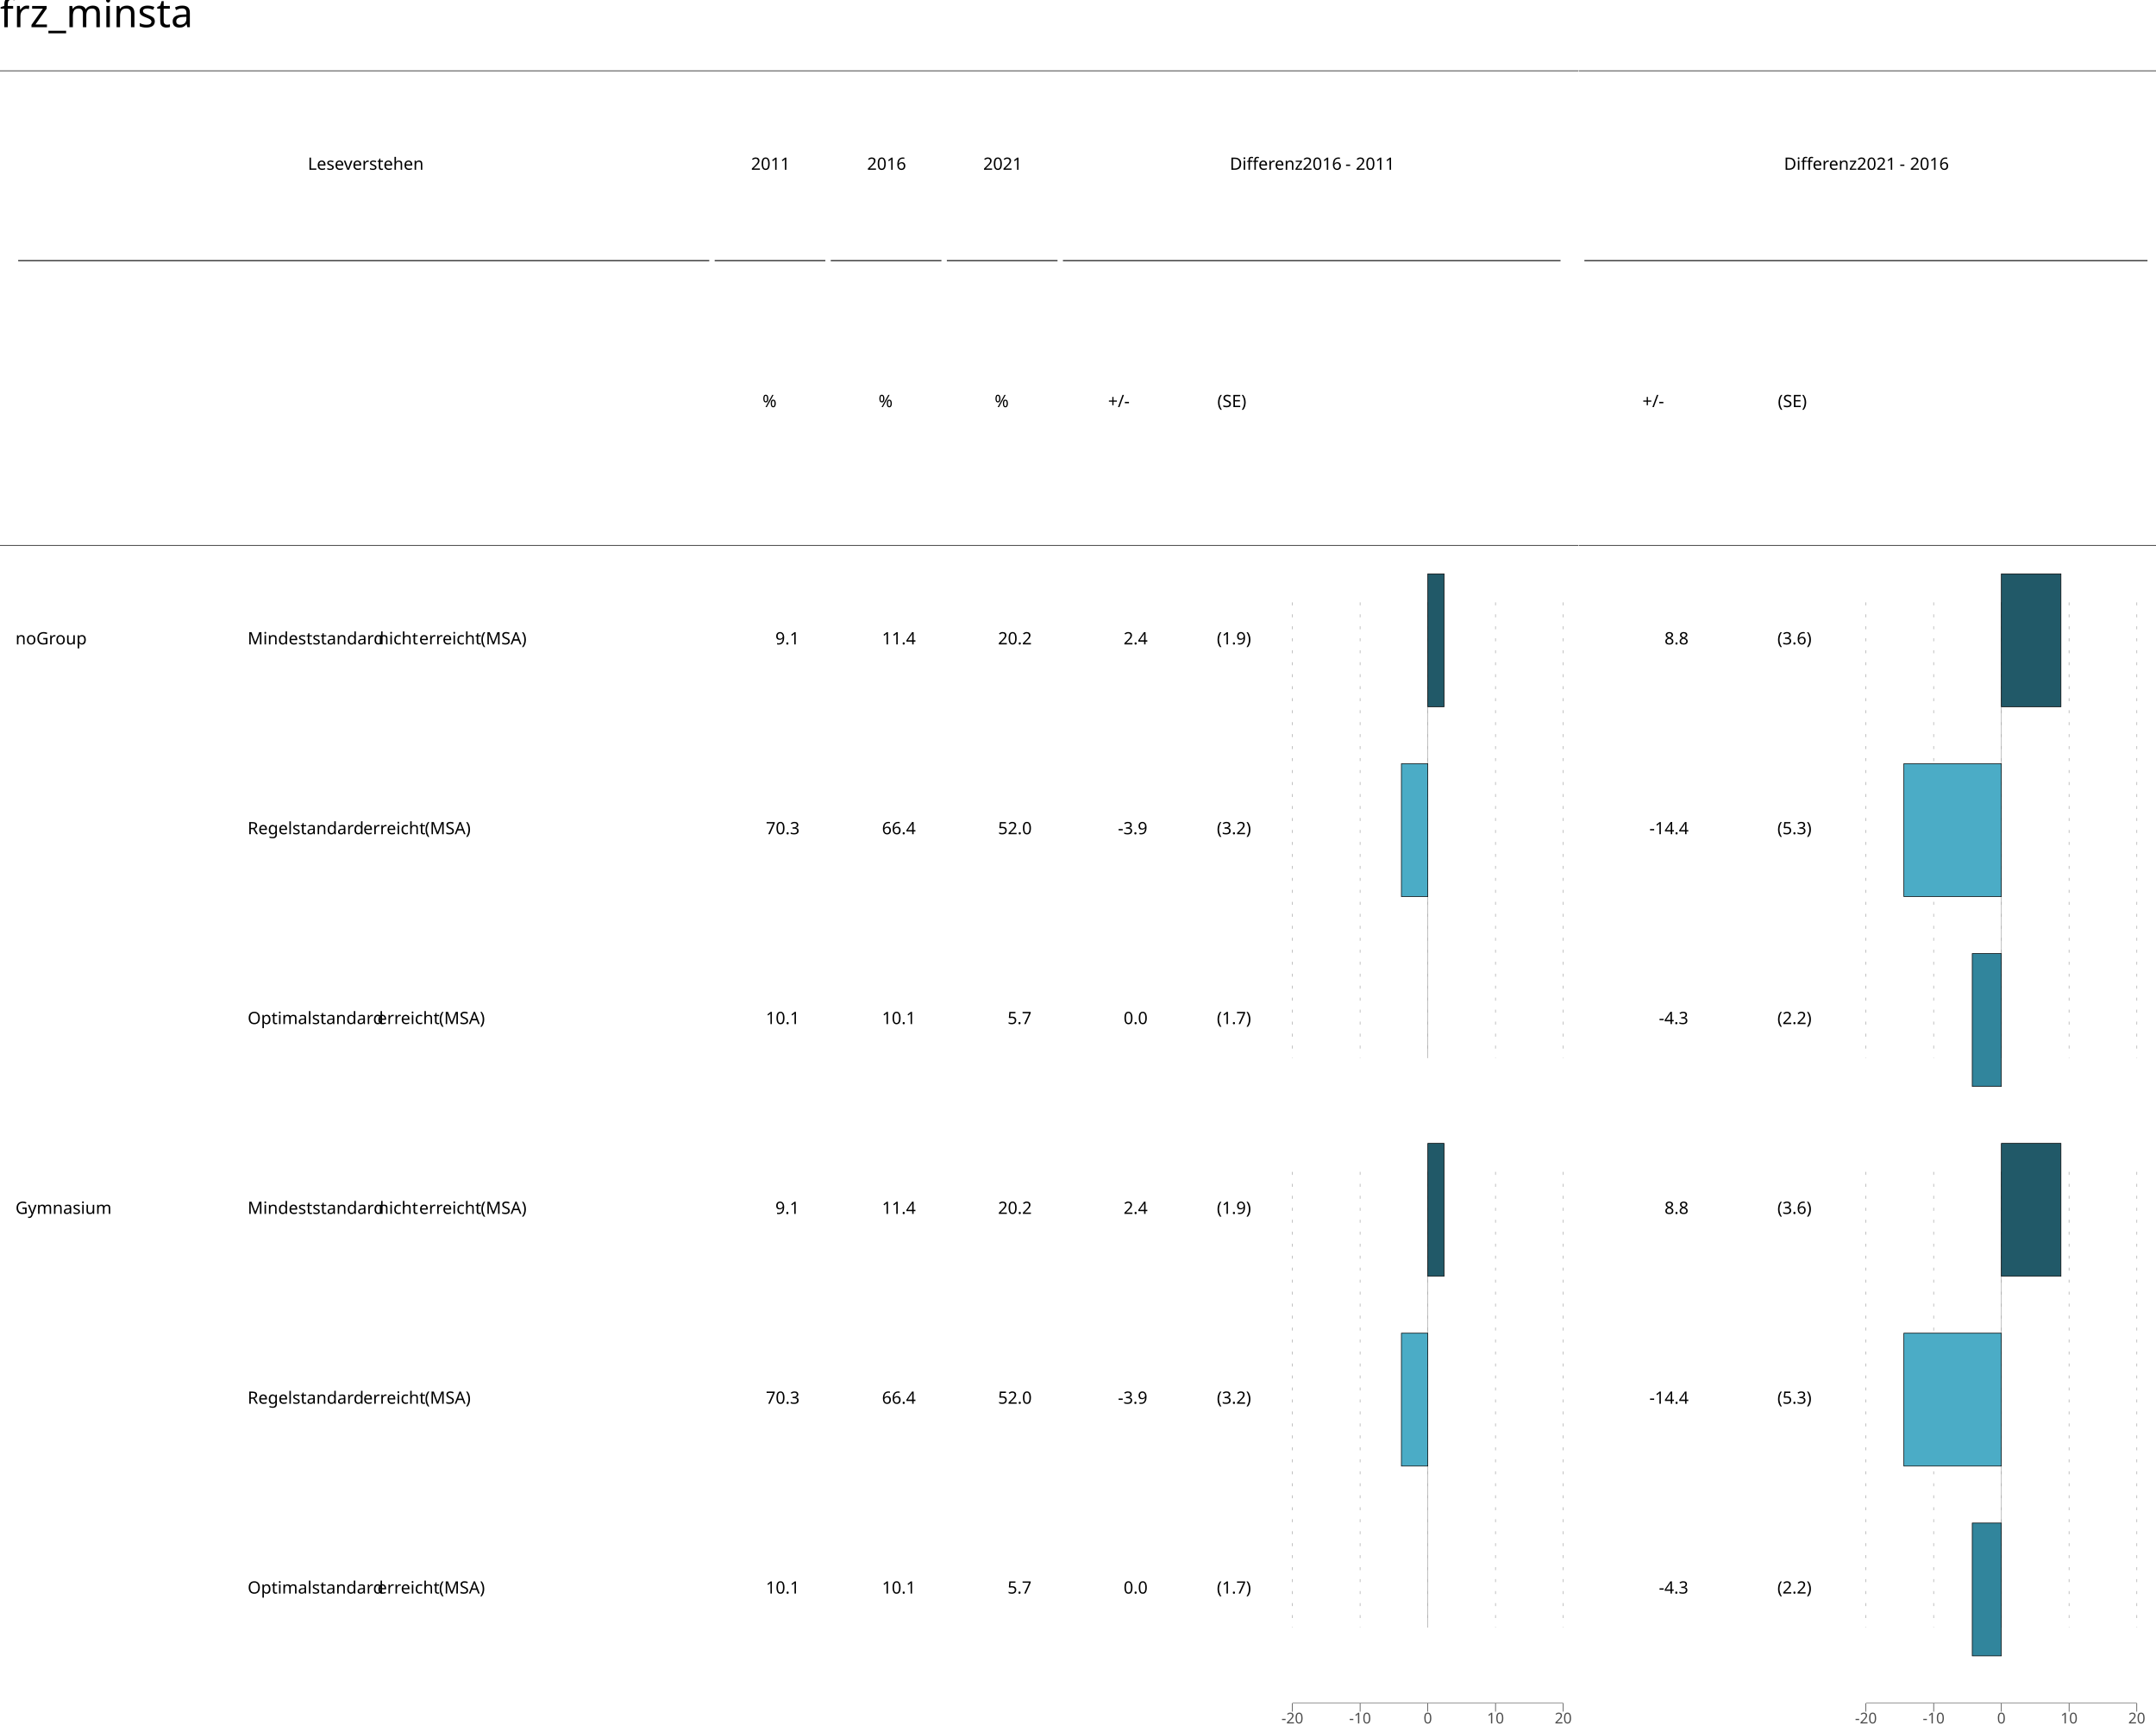
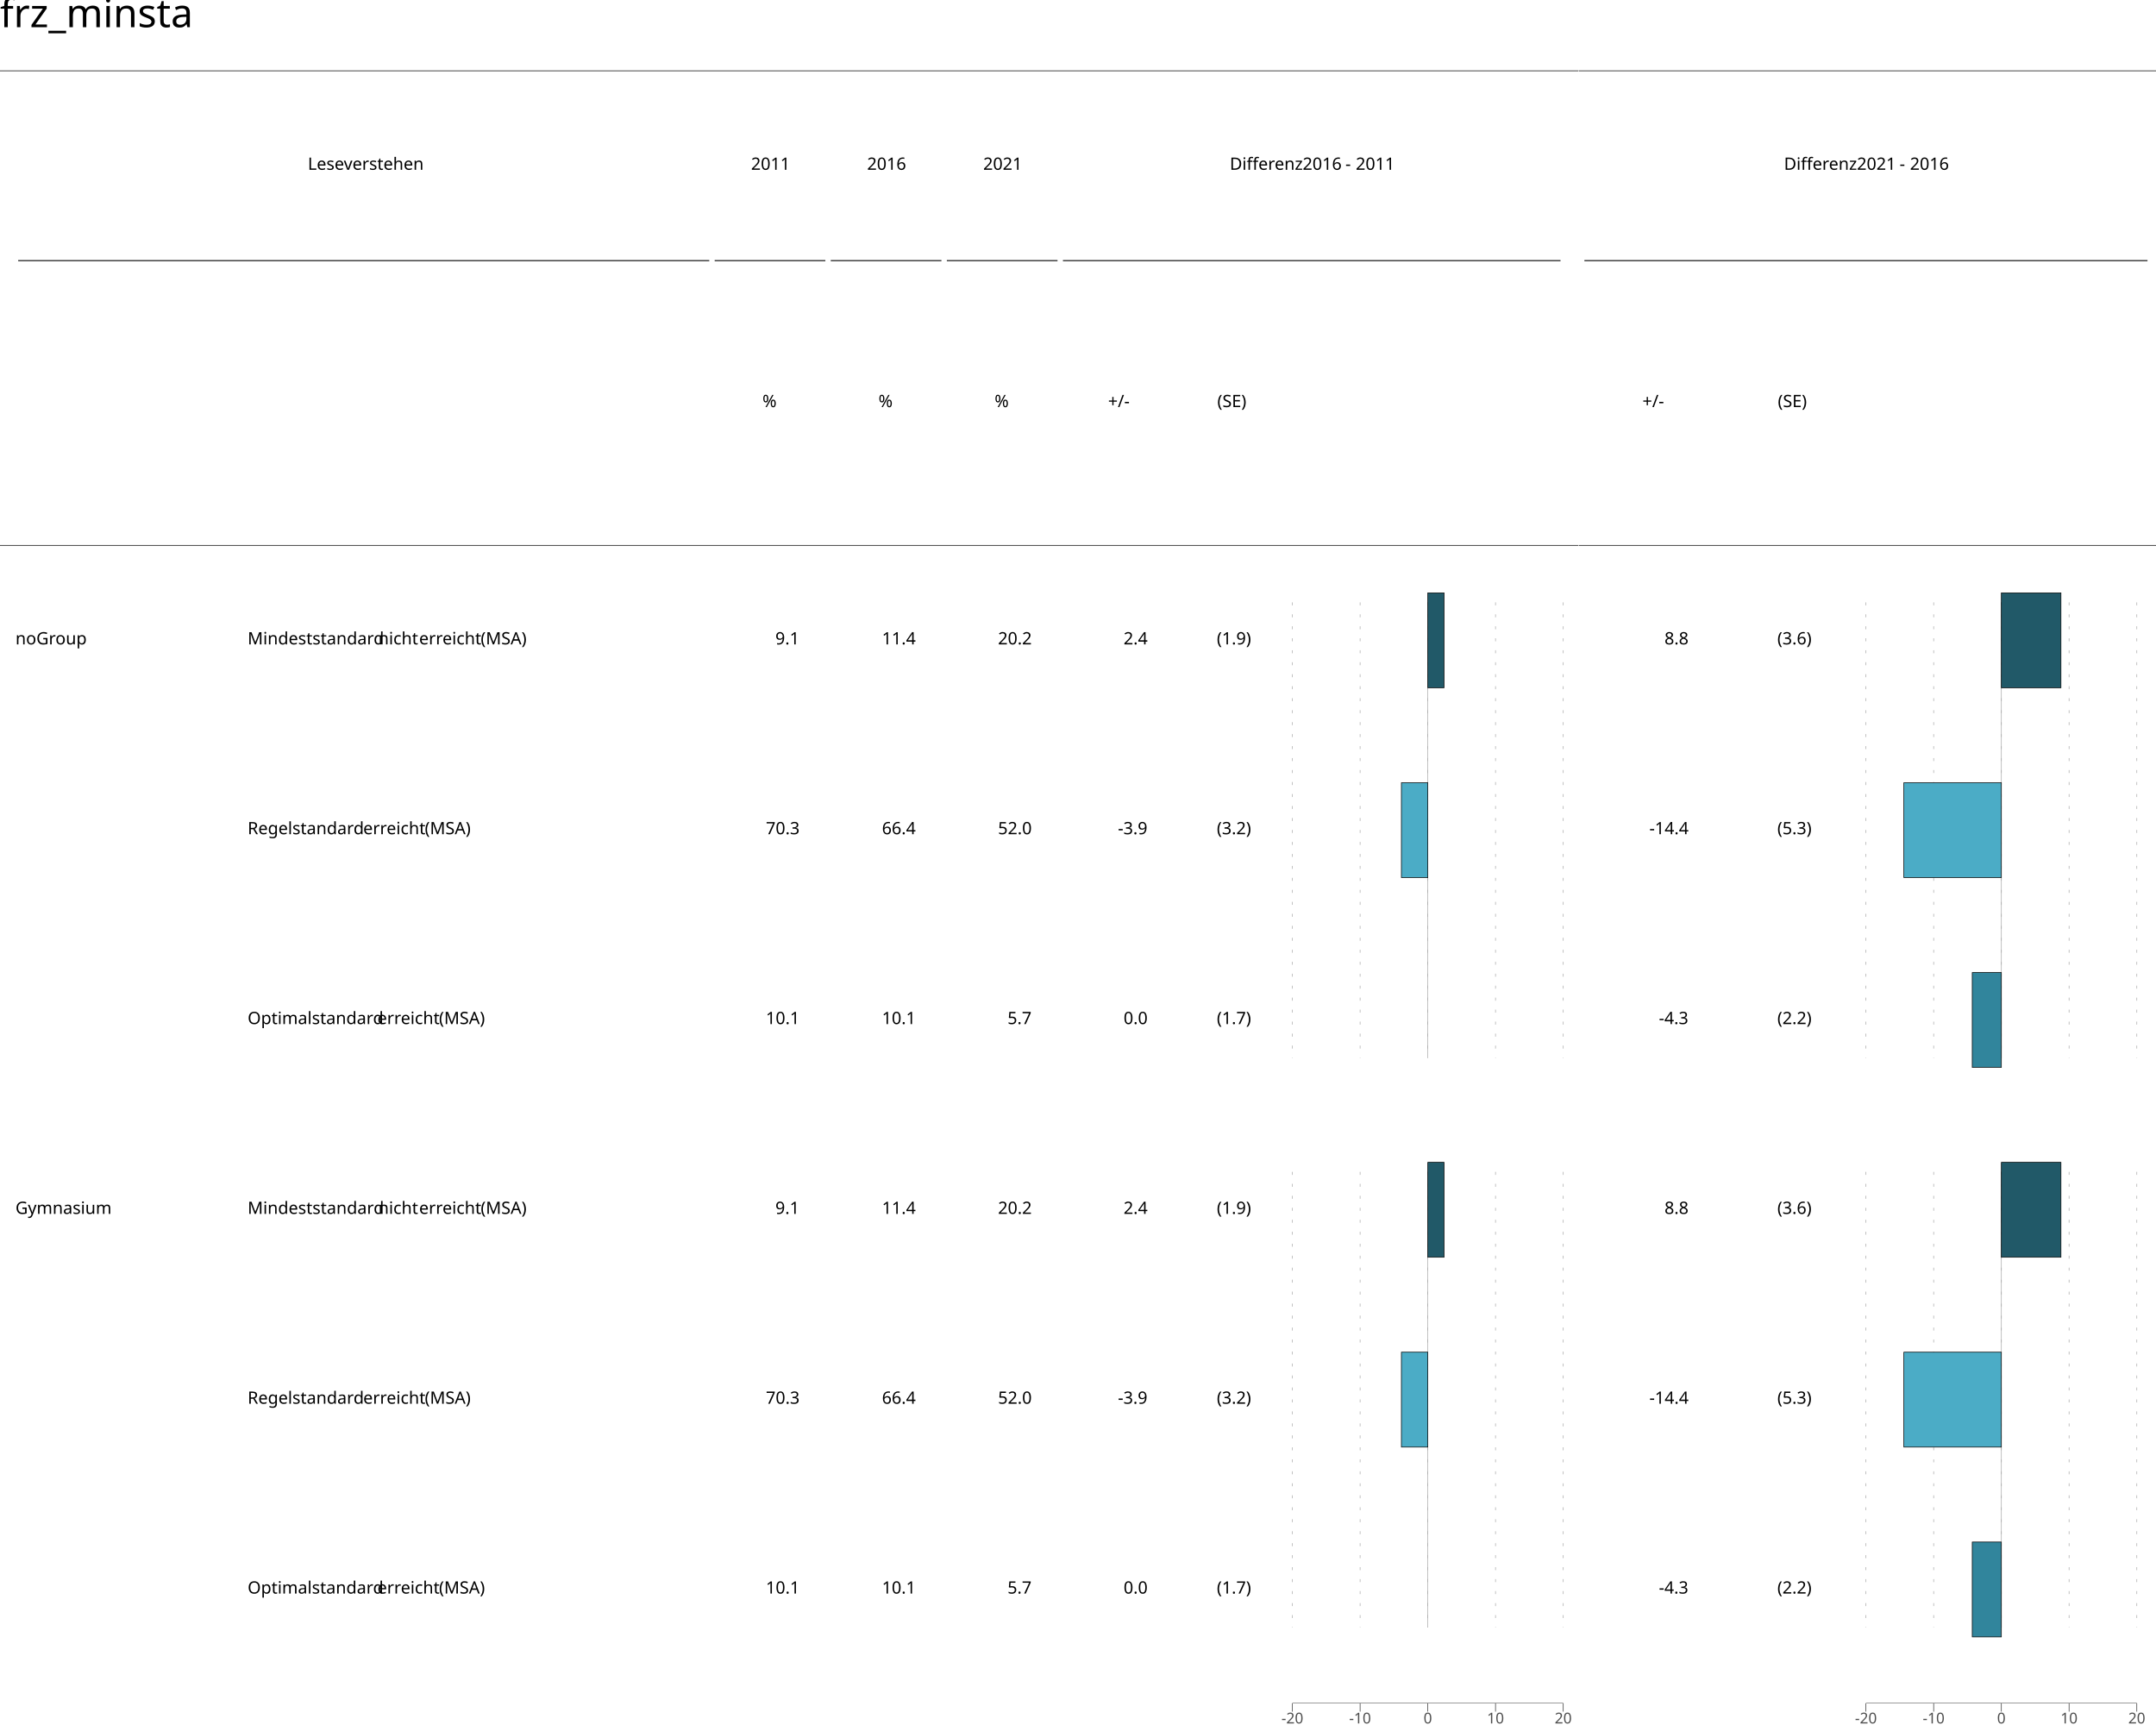
<svg xmlns="http://www.w3.org/2000/svg" class="svglite" data-engine-version="2.0" width="720.00pt" height="576.00pt" viewBox="0 0 720.00 576.00">
  <defs>
    <style type="text/css">
    .svglite line, .svglite polyline, .svglite polygon, .svglite path, .svglite rect, .svglite circle {
      fill: none;
      stroke: #000000;
      stroke-linecap: round;
      stroke-linejoin: round;
      stroke-miterlimit: 10.00;
    }
  </style>
  </defs>
  <rect width="100%" height="100%" style="stroke: none; fill: #FFFFFF;" />
  <defs>
    <clipPath id="cpMC4wMHw3MjAuMDB8MC4wMHw1NzYuMDA=">
      <rect x="0.00" y="0.00" width="720.00" height="576.00" />
    </clipPath>
  </defs>
  <g clip-path="url(#cpMC4wMHw3MjAuMDB8MC4wMHw1NzYuMDA=)">
    <rect x="-0" y="0.00" width="720.00" height="576.00" style="stroke-width: 1.07; stroke: #FFFFFF; fill: #FFFFFF;" />
  </g>
  <defs>
    <clipPath id="cpMC4wMHw1MjcuMjJ8MTcuMzB8NTc2LjAw">
      <rect x="0.00" y="17.30" width="527.22" height="558.70" />
    </clipPath>
  </defs>
  <g clip-path="url(#cpMC4wMHw1MjcuMjJ8MTcuMzB8NTc2LjAw)">
    <rect x="-0" y="17.30" width="527.22" height="558.70" style="stroke-width: 1.07; stroke: #FFFFFF; fill: #FFFFFF;" />
  </g>
  <g clip-path="url(#cpMC4wMHw3MjAuMDB8MC4wMHw1NzYuMDA=)">
</g>
  <defs>
    <clipPath id="cpMC4wMHw1MjcuMjJ8MTcuMzB8NTY4Ljc4">
      <rect x="0.00" y="17.30" width="527.22" height="551.48" />
    </clipPath>
  </defs>
  <g clip-path="url(#cpMC4wMHw1MjcuMjJ8MTcuMzB8NTY4Ljc4)">
    <rect x="-0" y="17.30" width="527.22" height="551.48" style="stroke-width: 1.07; stroke: none; fill: #FFFFFF;" />
    <rect x="-0" y="182.11" width="527.22" height="63.39" style="stroke-width: 0.21; stroke: #FFFFFF; stroke-linecap: butt; stroke-linejoin: miter; fill: #FFFFFF;" />
    <rect x="-0" y="245.50" width="527.22" height="63.39" style="stroke-width: 0.21; stroke: #FFFFFF; stroke-linecap: butt; stroke-linejoin: miter; fill: #FFFFFF;" />
    <rect x="-0" y="308.89" width="527.22" height="63.39" style="stroke-width: 0.21; stroke: #FFFFFF; stroke-linecap: butt; stroke-linejoin: miter; fill: #FFFFFF;" />
    <rect x="-0" y="372.28" width="527.22" height="63.39" style="stroke-width: 0.21; stroke: #FFFFFF; stroke-linecap: butt; stroke-linejoin: miter; fill: #FFFFFF;" />
    <rect x="-0" y="435.67" width="527.22" height="63.39" style="stroke-width: 0.21; stroke: #FFFFFF; stroke-linecap: butt; stroke-linejoin: miter; fill: #FFFFFF;" />
    <rect x="-0" y="499.05" width="527.22" height="63.39" style="stroke-width: 0.21; stroke: #FFFFFF; stroke-linecap: butt; stroke-linejoin: miter; fill: #FFFFFF;" />
    <line x1="476.82" y1="201.13" x2="476.82" y2="353.26" style="stroke-width: 0.21; stroke: #A9A9A9; stroke-dasharray: 1.00,3.00; stroke-linecap: butt;" />
    <line x1="454.21" y1="201.13" x2="454.21" y2="353.26" style="stroke-width: 0.21; stroke: #A9A9A9; stroke-dasharray: 1.00,3.00; stroke-linecap: butt;" />
    <line x1="431.59" y1="201.13" x2="431.59" y2="353.26" style="stroke-width: 0.21; stroke: #A9A9A9; stroke-dasharray: 1.00,3.00; stroke-linecap: butt;" />
    <line x1="499.43" y1="201.13" x2="499.43" y2="353.26" style="stroke-width: 0.21; stroke: #A9A9A9; stroke-dasharray: 1.00,3.00; stroke-linecap: butt;" />
    <line x1="522.05" y1="201.13" x2="522.05" y2="353.26" style="stroke-width: 0.21; stroke: #A9A9A9; stroke-dasharray: 1.00,3.00; stroke-linecap: butt;" />
    <line x1="476.82" y1="201.13" x2="476.82" y2="353.26" style="stroke-width: 0.21; stroke: #A9A9A9; stroke-linecap: butt;" />
    <line x1="476.82" y1="391.29" x2="476.82" y2="543.43" style="stroke-width: 0.21; stroke: #A9A9A9; stroke-dasharray: 1.00,3.00; stroke-linecap: butt;" />
    <line x1="454.21" y1="391.29" x2="454.21" y2="543.43" style="stroke-width: 0.21; stroke: #A9A9A9; stroke-dasharray: 1.00,3.00; stroke-linecap: butt;" />
    <line x1="431.59" y1="391.29" x2="431.59" y2="543.43" style="stroke-width: 0.21; stroke: #A9A9A9; stroke-dasharray: 1.00,3.00; stroke-linecap: butt;" />
    <line x1="499.43" y1="391.29" x2="499.43" y2="543.43" style="stroke-width: 0.21; stroke: #A9A9A9; stroke-dasharray: 1.00,3.00; stroke-linecap: butt;" />
    <line x1="522.05" y1="391.29" x2="522.05" y2="543.43" style="stroke-width: 0.21; stroke: #A9A9A9; stroke-dasharray: 1.00,3.00; stroke-linecap: butt;" />
    <line x1="476.82" y1="391.29" x2="476.82" y2="543.43" style="stroke-width: 0.21; stroke: #A9A9A9; stroke-linecap: butt;" />
    <rect x="-0" y="23.64" width="527.22" height="158.47" style="stroke-width: 1.07; stroke: none; stroke-linecap: butt; stroke-linejoin: miter; fill: #FFFFFF;" />
    <rect x="-0" y="23.64" width="527.22" height="158.47" style="stroke-width: 1.07; stroke: none; stroke-linecap: butt; stroke-linejoin: miter; fill: #FFFFFF;" />
    <rect x="-0" y="23.64" width="527.22" height="158.47" style="stroke-width: 1.07; stroke: none; stroke-linecap: butt; stroke-linejoin: miter; fill: #FFFFFF;" />
    <rect x="-0" y="23.64" width="527.22" height="158.47" style="stroke-width: 1.07; stroke: none; stroke-linecap: butt; stroke-linejoin: miter; fill: #FFFFFF;" />
    <rect x="-0" y="23.64" width="527.22" height="158.47" style="stroke-width: 1.07; stroke: none; stroke-linecap: butt; stroke-linejoin: miter; fill: #FFFFFF;" />
    <rect x="-0" y="23.64" width="527.22" height="158.47" style="stroke-width: 1.07; stroke: none; stroke-linecap: butt; stroke-linejoin: miter; fill: #FFFFFF;" />
    <line x1="431.59" y1="568.78" x2="522.05" y2="568.78" style="stroke-width: 0.21; stroke-linecap: butt;" />
    <line x1="-0" y1="182.11" x2="527.22" y2="182.11" style="stroke-width: 0.21; stroke-linecap: butt;" />
    <line x1="-0" y1="23.64" x2="527.22" y2="23.64" style="stroke-width: 0.21; stroke-linecap: butt;" />
-     <rect x="476.82" y="191.62" width="5.43" height="44.37" style="stroke-width: 0.21; stroke-linecap: butt; stroke-linejoin: miter; fill: #215968;" />
-     <rect x="468.00" y="255.01" width="8.82" height="44.37" style="stroke-width: 0.21; stroke-linecap: butt; stroke-linejoin: miter; fill: #4BACC6;" />
-     <rect x="476.82" y="318.40" width="0.00" height="44.37" style="stroke-width: 0.21; stroke-linecap: butt; stroke-linejoin: miter; fill: #31859C;" />
-     <rect x="476.82" y="381.79" width="5.43" height="44.37" style="stroke-width: 0.21; stroke-linecap: butt; stroke-linejoin: miter; fill: #215968;" />
-     <rect x="468.00" y="445.17" width="8.82" height="44.37" style="stroke-width: 0.21; stroke-linecap: butt; stroke-linejoin: miter; fill: #4BACC6;" />
-     <rect x="476.82" y="508.56" width="0.00" height="44.37" style="stroke-width: 0.21; stroke-linecap: butt; stroke-linejoin: miter; fill: #31859C;" />
+     <rect x="476.82" y="197.96" width="5.43" height="31.69" style="stroke-width: 0.21; stroke-linecap: butt; stroke-linejoin: miter; fill: #215968;" />
+     <rect x="468.00" y="261.35" width="8.82" height="31.69" style="stroke-width: 0.21; stroke-linecap: butt; stroke-linejoin: miter; fill: #4BACC6;" />
+     <rect x="476.82" y="324.74" width="0.00" height="31.69" style="stroke-width: 0.21; stroke-linecap: butt; stroke-linejoin: miter; fill: #31859C;" />
+     <rect x="476.82" y="388.12" width="5.43" height="31.69" style="stroke-width: 0.21; stroke-linecap: butt; stroke-linejoin: miter; fill: #215968;" />
+     <rect x="468.00" y="451.51" width="8.82" height="31.69" style="stroke-width: 0.21; stroke-linecap: butt; stroke-linejoin: miter; fill: #4BACC6;" />
+     <rect x="476.82" y="514.90" width="0.00" height="31.69" style="stroke-width: 0.21; stroke-linecap: butt; stroke-linejoin: miter; fill: #31859C;" />
    <text x="406.36" y="215.17" style="font-size: 5.69px; font-family: sans;" textLength="11.70px" lengthAdjust="spacingAndGlyphs">(1.9)</text>
    <text x="406.36" y="278.56" style="font-size: 5.69px; font-family: sans;" textLength="11.70px" lengthAdjust="spacingAndGlyphs">(3.2)</text>
    <text x="406.36" y="341.95" style="font-size: 5.69px; font-family: sans;" textLength="11.70px" lengthAdjust="spacingAndGlyphs">(1.7)</text>
    <text x="406.36" y="405.34" style="font-size: 5.69px; font-family: sans;" textLength="11.70px" lengthAdjust="spacingAndGlyphs">(1.9)</text>
    <text x="406.36" y="468.73" style="font-size: 5.69px; font-family: sans;" textLength="11.70px" lengthAdjust="spacingAndGlyphs">(3.2)</text>
    <text x="406.36" y="532.12" style="font-size: 5.69px; font-family: sans;" textLength="11.70px" lengthAdjust="spacingAndGlyphs">(1.7)</text>
    <text x="375.23" y="215.17" style="font-size: 5.69px; font-family: sans;" textLength="7.91px" lengthAdjust="spacingAndGlyphs">2.4</text>
    <text x="373.33" y="278.56" style="font-size: 5.69px; font-family: sans;" textLength="9.81px" lengthAdjust="spacingAndGlyphs">-3.9</text>
    <text x="375.23" y="341.95" style="font-size: 5.69px; font-family: sans;" textLength="7.91px" lengthAdjust="spacingAndGlyphs">0.0</text>
    <text x="375.23" y="405.34" style="font-size: 5.69px; font-family: sans;" textLength="7.91px" lengthAdjust="spacingAndGlyphs">2.4</text>
    <text x="373.33" y="468.73" style="font-size: 5.69px; font-family: sans;" textLength="9.81px" lengthAdjust="spacingAndGlyphs">-3.9</text>
    <text x="375.23" y="532.12" style="font-size: 5.69px; font-family: sans;" textLength="7.91px" lengthAdjust="spacingAndGlyphs">0.0</text>
    <text x="333.29" y="215.17" style="font-size: 5.69px; font-family: sans;" textLength="11.08px" lengthAdjust="spacingAndGlyphs">20.2</text>
    <text x="333.29" y="278.56" style="font-size: 5.69px; font-family: sans;" textLength="11.08px" lengthAdjust="spacingAndGlyphs">52.0</text>
    <text x="336.46" y="341.95" style="font-size: 5.69px; font-family: sans;" textLength="7.91px" lengthAdjust="spacingAndGlyphs">5.7</text>
    <text x="333.29" y="405.34" style="font-size: 5.69px; font-family: sans;" textLength="11.08px" lengthAdjust="spacingAndGlyphs">20.2</text>
    <text x="333.29" y="468.73" style="font-size: 5.69px; font-family: sans;" textLength="11.08px" lengthAdjust="spacingAndGlyphs">52.0</text>
    <text x="336.46" y="532.12" style="font-size: 5.69px; font-family: sans;" textLength="7.91px" lengthAdjust="spacingAndGlyphs">5.7</text>
    <text x="294.53" y="215.17" style="font-size: 5.69px; font-family: sans;" textLength="11.08px" lengthAdjust="spacingAndGlyphs">11.4</text>
    <text x="294.53" y="278.56" style="font-size: 5.69px; font-family: sans;" textLength="11.08px" lengthAdjust="spacingAndGlyphs">66.4</text>
    <text x="294.53" y="341.95" style="font-size: 5.69px; font-family: sans;" textLength="11.08px" lengthAdjust="spacingAndGlyphs">10.1</text>
    <text x="294.53" y="405.34" style="font-size: 5.69px; font-family: sans;" textLength="11.08px" lengthAdjust="spacingAndGlyphs">11.4</text>
    <text x="294.53" y="468.73" style="font-size: 5.69px; font-family: sans;" textLength="11.08px" lengthAdjust="spacingAndGlyphs">66.4</text>
    <text x="294.53" y="532.12" style="font-size: 5.69px; font-family: sans;" textLength="11.08px" lengthAdjust="spacingAndGlyphs">10.1</text>
    <text x="258.93" y="215.17" style="font-size: 5.69px; font-family: sans;" textLength="7.91px" lengthAdjust="spacingAndGlyphs">9.1</text>
    <text x="255.76" y="278.56" style="font-size: 5.69px; font-family: sans;" textLength="11.08px" lengthAdjust="spacingAndGlyphs">70.3</text>
    <text x="255.76" y="341.95" style="font-size: 5.69px; font-family: sans;" textLength="11.08px" lengthAdjust="spacingAndGlyphs">10.1</text>
    <text x="258.93" y="405.34" style="font-size: 5.69px; font-family: sans;" textLength="7.91px" lengthAdjust="spacingAndGlyphs">9.1</text>
    <text x="255.76" y="468.73" style="font-size: 5.69px; font-family: sans;" textLength="11.08px" lengthAdjust="spacingAndGlyphs">70.3</text>
    <text x="255.76" y="532.12" style="font-size: 5.69px; font-family: sans;" textLength="11.08px" lengthAdjust="spacingAndGlyphs">10.1</text>
    <text x="82.70" y="215.17" style="font-size: 5.69px; font-family: sans;" textLength="42.08px" lengthAdjust="spacingAndGlyphs">Mindeststandard</text>
    <text x="126.36" y="215.17" style="font-size: 5.69px; font-family: sans;" textLength="12.02px" lengthAdjust="spacingAndGlyphs">nicht</text>
    <text x="139.96" y="215.17" style="font-size: 5.69px; font-family: sans;" textLength="18.98px" lengthAdjust="spacingAndGlyphs">erreicht</text>
    <text x="160.52" y="215.17" style="font-size: 5.69px; font-family: sans;" textLength="16.13px" lengthAdjust="spacingAndGlyphs">(MSA)</text>
    <text x="82.70" y="278.56" style="font-size: 5.69px; font-family: sans;" textLength="37.02px" lengthAdjust="spacingAndGlyphs">Regelstandard</text>
    <text x="121.30" y="278.56" style="font-size: 5.69px; font-family: sans;" textLength="18.98px" lengthAdjust="spacingAndGlyphs">erreicht</text>
    <text x="141.86" y="278.56" style="font-size: 5.69px; font-family: sans;" textLength="16.13px" lengthAdjust="spacingAndGlyphs">(MSA)</text>
    <text x="82.70" y="341.95" style="font-size: 5.69px; font-family: sans;" textLength="41.76px" lengthAdjust="spacingAndGlyphs">Optimalstandard</text>
    <text x="126.04" y="341.95" style="font-size: 5.69px; font-family: sans;" textLength="18.98px" lengthAdjust="spacingAndGlyphs">erreicht</text>
    <text x="146.60" y="341.95" style="font-size: 5.69px; font-family: sans;" textLength="16.13px" lengthAdjust="spacingAndGlyphs">(MSA)</text>
    <text x="82.70" y="405.34" style="font-size: 5.69px; font-family: sans;" textLength="42.08px" lengthAdjust="spacingAndGlyphs">Mindeststandard</text>
    <text x="126.36" y="405.34" style="font-size: 5.69px; font-family: sans;" textLength="12.02px" lengthAdjust="spacingAndGlyphs">nicht</text>
    <text x="139.96" y="405.34" style="font-size: 5.69px; font-family: sans;" textLength="18.98px" lengthAdjust="spacingAndGlyphs">erreicht</text>
    <text x="160.52" y="405.34" style="font-size: 5.69px; font-family: sans;" textLength="16.13px" lengthAdjust="spacingAndGlyphs">(MSA)</text>
    <text x="82.70" y="468.73" style="font-size: 5.69px; font-family: sans;" textLength="37.02px" lengthAdjust="spacingAndGlyphs">Regelstandard</text>
    <text x="121.30" y="468.73" style="font-size: 5.69px; font-family: sans;" textLength="18.98px" lengthAdjust="spacingAndGlyphs">erreicht</text>
    <text x="141.86" y="468.73" style="font-size: 5.69px; font-family: sans;" textLength="16.13px" lengthAdjust="spacingAndGlyphs">(MSA)</text>
    <text x="82.70" y="532.12" style="font-size: 5.69px; font-family: sans;" textLength="41.76px" lengthAdjust="spacingAndGlyphs">Optimalstandard</text>
    <text x="126.04" y="532.12" style="font-size: 5.69px; font-family: sans;" textLength="18.98px" lengthAdjust="spacingAndGlyphs">erreicht</text>
    <text x="146.60" y="532.12" style="font-size: 5.69px; font-family: sans;" textLength="16.13px" lengthAdjust="spacingAndGlyphs">(MSA)</text>
    <text x="5.17" y="215.17" style="font-size: 5.69px; font-family: sans;" textLength="22.15px" lengthAdjust="spacingAndGlyphs">noGroup</text>
    <text x="5.17" y="405.34" style="font-size: 5.69px; font-family: sans;" textLength="30.37px" lengthAdjust="spacingAndGlyphs">Gymnasium</text>
    <line x1="6.07" y1="87.03" x2="236.86" y2="87.03" style="stroke-width: 0.32; stroke-linecap: butt;" />
    <text x="102.80" y="56.70" style="font-size: 5.69px; font-family: sans;" textLength="37.34px" lengthAdjust="spacingAndGlyphs">Leseverstehen</text>
    <line x1="238.67" y1="87.03" x2="275.63" y2="87.03" style="stroke-width: 0.32; stroke-linecap: butt;" />
    <text x="250.82" y="56.70" style="font-size: 5.69px; font-family: sans;" textLength="12.66px" lengthAdjust="spacingAndGlyphs">2011</text>
    <line x1="277.43" y1="87.03" x2="314.39" y2="87.03" style="stroke-width: 0.32; stroke-linecap: butt;" />
    <text x="289.58" y="56.70" style="font-size: 5.69px; font-family: sans;" textLength="12.66px" lengthAdjust="spacingAndGlyphs">2016</text>
    <line x1="316.20" y1="87.03" x2="353.16" y2="87.03" style="stroke-width: 0.32; stroke-linecap: butt;" />
    <text x="328.35" y="56.70" style="font-size: 5.69px; font-family: sans;" textLength="12.66px" lengthAdjust="spacingAndGlyphs">2021</text>
    <line x1="354.97" y1="87.03" x2="521.14" y2="87.03" style="stroke-width: 0.32; stroke-linecap: butt;" />
    <text x="410.69" y="56.70" style="font-size: 5.69px; font-family: sans;" textLength="22.77px" lengthAdjust="spacingAndGlyphs">Differenz</text>
    <text x="435.04" y="56.70" style="font-size: 5.69px; font-family: sans;" textLength="12.66px" lengthAdjust="spacingAndGlyphs">2016</text>
    <text x="449.28" y="56.70" style="font-size: 5.69px; font-family: sans;" textLength="1.89px" lengthAdjust="spacingAndGlyphs">-</text>
    <text x="452.76" y="56.70" style="font-size: 5.69px; font-family: sans;" textLength="12.66px" lengthAdjust="spacingAndGlyphs">2011</text>
    <text x="406.52" y="135.94" style="font-size: 5.69px; font-family: sans;" textLength="11.38px" lengthAdjust="spacingAndGlyphs">(SE)</text>
    <text x="370.04" y="135.94" style="font-size: 5.69px; font-family: sans;" textLength="6.80px" lengthAdjust="spacingAndGlyphs">+/-</text>
    <text x="332.15" y="135.94" style="font-size: 5.69px; font-family: sans;" textLength="5.06px" lengthAdjust="spacingAndGlyphs">%</text>
    <text x="293.38" y="135.94" style="font-size: 5.69px; font-family: sans;" textLength="5.06px" lengthAdjust="spacingAndGlyphs">%</text>
    <text x="254.62" y="135.94" style="font-size: 5.69px; font-family: sans;" textLength="5.06px" lengthAdjust="spacingAndGlyphs">%</text>
  </g>
  <g clip-path="url(#cpMC4wMHw3MjAuMDB8MC4wMHw1NzYuMDA=)">
    <polyline points="476.82,571.52 476.82,568.78 " style="stroke-width: 0.21; stroke: #333333; stroke-linecap: butt;" />
    <polyline points="454.21,571.52 454.21,568.78 " style="stroke-width: 0.21; stroke: #333333; stroke-linecap: butt;" />
    <polyline points="431.59,571.52 431.59,568.78 " style="stroke-width: 0.21; stroke: #333333; stroke-linecap: butt;" />
    <polyline points="499.43,571.52 499.43,568.78 " style="stroke-width: 0.21; stroke: #333333; stroke-linecap: butt;" />
    <polyline points="522.05,571.52 522.05,568.78 " style="stroke-width: 0.21; stroke: #333333; stroke-linecap: butt;" />
    <text x="476.82" y="575.48" text-anchor="middle" style="font-size: 5.00px; fill: #4D4D4D; font-family: sans;" textLength="2.78px" lengthAdjust="spacingAndGlyphs">0</text>
    <text x="454.21" y="575.48" text-anchor="middle" style="font-size: 5.00px; fill: #4D4D4D; font-family: sans;" textLength="7.23px" lengthAdjust="spacingAndGlyphs">-10</text>
    <text x="431.59" y="575.48" text-anchor="middle" style="font-size: 5.00px; fill: #4D4D4D; font-family: sans;" textLength="7.23px" lengthAdjust="spacingAndGlyphs">-20</text>
    <text x="499.43" y="575.48" text-anchor="middle" style="font-size: 5.00px; fill: #4D4D4D; font-family: sans;" textLength="5.56px" lengthAdjust="spacingAndGlyphs">10</text>
    <text x="522.05" y="575.48" text-anchor="middle" style="font-size: 5.00px; fill: #4D4D4D; font-family: sans;" textLength="5.56px" lengthAdjust="spacingAndGlyphs">20</text>
  </g>
  <defs>
    <clipPath id="cpNTI3LjIyfDcyMC4wMHwxNy4zMHw1NzYuMDA=">
      <rect x="527.22" y="17.30" width="192.78" height="558.70" />
    </clipPath>
  </defs>
  <g clip-path="url(#cpNTI3LjIyfDcyMC4wMHwxNy4zMHw1NzYuMDA=)">
    <rect x="527.22" y="17.30" width="192.78" height="558.70" style="stroke-width: 1.07; stroke: #FFFFFF; fill: #FFFFFF;" />
  </g>
  <g clip-path="url(#cpMC4wMHw3MjAuMDB8MC4wMHw1NzYuMDA=)">
</g>
  <defs>
    <clipPath id="cpNTI3LjIyfDcyMC4wMHwxNy4zMHw1NjguNzg=">
      <rect x="527.22" y="17.30" width="192.78" height="551.48" />
    </clipPath>
  </defs>
  <g clip-path="url(#cpNTI3LjIyfDcyMC4wMHwxNy4zMHw1NjguNzg=)">
    <rect x="527.22" y="17.30" width="192.78" height="551.48" style="stroke-width: 1.07; stroke: none; fill: #FFFFFF;" />
    <rect x="527.22" y="182.11" width="192.78" height="63.39" style="stroke-width: 0.21; stroke: #FFFFFF; stroke-linecap: butt; stroke-linejoin: miter; fill: #FFFFFF;" />
    <rect x="527.22" y="245.50" width="192.78" height="63.39" style="stroke-width: 0.21; stroke: #FFFFFF; stroke-linecap: butt; stroke-linejoin: miter; fill: #FFFFFF;" />
    <rect x="527.22" y="308.89" width="192.78" height="63.39" style="stroke-width: 0.21; stroke: #FFFFFF; stroke-linecap: butt; stroke-linejoin: miter; fill: #FFFFFF;" />
    <rect x="527.22" y="372.28" width="192.78" height="63.39" style="stroke-width: 0.21; stroke: #FFFFFF; stroke-linecap: butt; stroke-linejoin: miter; fill: #FFFFFF;" />
    <rect x="527.22" y="435.67" width="192.78" height="63.39" style="stroke-width: 0.21; stroke: #FFFFFF; stroke-linecap: butt; stroke-linejoin: miter; fill: #FFFFFF;" />
    <rect x="527.22" y="499.05" width="192.78" height="63.39" style="stroke-width: 0.21; stroke: #FFFFFF; stroke-linecap: butt; stroke-linejoin: miter; fill: #FFFFFF;" />
    <line x1="668.36" y1="201.13" x2="668.36" y2="353.26" style="stroke-width: 0.21; stroke: #A9A9A9; stroke-dasharray: 1.00,3.00; stroke-linecap: butt;" />
    <line x1="645.75" y1="201.13" x2="645.75" y2="353.26" style="stroke-width: 0.21; stroke: #A9A9A9; stroke-dasharray: 1.00,3.00; stroke-linecap: butt;" />
    <line x1="623.13" y1="201.13" x2="623.13" y2="353.26" style="stroke-width: 0.21; stroke: #A9A9A9; stroke-dasharray: 1.00,3.00; stroke-linecap: butt;" />
    <line x1="690.97" y1="201.13" x2="690.97" y2="353.26" style="stroke-width: 0.21; stroke: #A9A9A9; stroke-dasharray: 1.00,3.00; stroke-linecap: butt;" />
    <line x1="713.59" y1="201.13" x2="713.59" y2="353.26" style="stroke-width: 0.21; stroke: #A9A9A9; stroke-dasharray: 1.00,3.00; stroke-linecap: butt;" />
    <line x1="668.36" y1="201.13" x2="668.36" y2="353.26" style="stroke-width: 0.21; stroke: #A9A9A9; stroke-linecap: butt;" />
    <line x1="668.36" y1="391.29" x2="668.36" y2="543.43" style="stroke-width: 0.21; stroke: #A9A9A9; stroke-dasharray: 1.00,3.00; stroke-linecap: butt;" />
    <line x1="645.75" y1="391.29" x2="645.75" y2="543.43" style="stroke-width: 0.21; stroke: #A9A9A9; stroke-dasharray: 1.00,3.00; stroke-linecap: butt;" />
    <line x1="623.13" y1="391.29" x2="623.13" y2="543.43" style="stroke-width: 0.21; stroke: #A9A9A9; stroke-dasharray: 1.00,3.00; stroke-linecap: butt;" />
    <line x1="690.97" y1="391.29" x2="690.97" y2="543.43" style="stroke-width: 0.21; stroke: #A9A9A9; stroke-dasharray: 1.00,3.00; stroke-linecap: butt;" />
    <line x1="713.59" y1="391.29" x2="713.59" y2="543.43" style="stroke-width: 0.21; stroke: #A9A9A9; stroke-dasharray: 1.00,3.00; stroke-linecap: butt;" />
    <line x1="668.36" y1="391.29" x2="668.36" y2="543.43" style="stroke-width: 0.21; stroke: #A9A9A9; stroke-linecap: butt;" />
    <rect x="527.22" y="23.64" width="192.78" height="158.47" style="stroke-width: 1.07; stroke: none; stroke-linecap: butt; stroke-linejoin: miter; fill: #FFFFFF;" />
    <rect x="527.22" y="23.64" width="192.78" height="158.47" style="stroke-width: 1.07; stroke: none; stroke-linecap: butt; stroke-linejoin: miter; fill: #FFFFFF;" />
    <rect x="527.22" y="23.64" width="192.78" height="158.47" style="stroke-width: 1.07; stroke: none; stroke-linecap: butt; stroke-linejoin: miter; fill: #FFFFFF;" />
    <rect x="527.22" y="23.64" width="192.78" height="158.47" style="stroke-width: 1.07; stroke: none; stroke-linecap: butt; stroke-linejoin: miter; fill: #FFFFFF;" />
    <rect x="527.22" y="23.64" width="192.78" height="158.47" style="stroke-width: 1.07; stroke: none; stroke-linecap: butt; stroke-linejoin: miter; fill: #FFFFFF;" />
    <rect x="527.22" y="23.64" width="192.78" height="158.47" style="stroke-width: 1.07; stroke: none; stroke-linecap: butt; stroke-linejoin: miter; fill: #FFFFFF;" />
    <line x1="623.13" y1="568.78" x2="713.59" y2="568.78" style="stroke-width: 0.21; stroke-linecap: butt;" />
    <line x1="527.22" y1="182.11" x2="720.00" y2="182.11" style="stroke-width: 0.21; stroke-linecap: butt;" />
    <line x1="527.22" y1="23.64" x2="720.00" y2="23.64" style="stroke-width: 0.21; stroke-linecap: butt;" />
-     <rect x="668.36" y="191.62" width="19.90" height="44.37" style="stroke-width: 0.21; stroke-linecap: butt; stroke-linejoin: miter; fill: #215968;" />
-     <rect x="635.80" y="255.01" width="32.56" height="44.37" style="stroke-width: 0.21; stroke-linecap: butt; stroke-linejoin: miter; fill: #4BACC6;" />
-     <rect x="658.64" y="318.40" width="9.72" height="44.37" style="stroke-width: 0.21; stroke-linecap: butt; stroke-linejoin: miter; fill: #31859C;" />
-     <rect x="668.36" y="381.79" width="19.90" height="44.37" style="stroke-width: 0.21; stroke-linecap: butt; stroke-linejoin: miter; fill: #215968;" />
-     <rect x="635.80" y="445.17" width="32.56" height="44.37" style="stroke-width: 0.21; stroke-linecap: butt; stroke-linejoin: miter; fill: #4BACC6;" />
-     <rect x="658.64" y="508.56" width="9.72" height="44.37" style="stroke-width: 0.21; stroke-linecap: butt; stroke-linejoin: miter; fill: #31859C;" />
+     <rect x="668.36" y="197.96" width="19.90" height="31.69" style="stroke-width: 0.21; stroke-linecap: butt; stroke-linejoin: miter; fill: #215968;" />
+     <rect x="635.80" y="261.35" width="32.56" height="31.69" style="stroke-width: 0.21; stroke-linecap: butt; stroke-linejoin: miter; fill: #4BACC6;" />
+     <rect x="658.64" y="324.74" width="9.72" height="31.69" style="stroke-width: 0.21; stroke-linecap: butt; stroke-linejoin: miter; fill: #31859C;" />
+     <rect x="668.36" y="388.12" width="19.90" height="31.69" style="stroke-width: 0.21; stroke-linecap: butt; stroke-linejoin: miter; fill: #215968;" />
+     <rect x="635.80" y="451.51" width="32.56" height="31.69" style="stroke-width: 0.21; stroke-linecap: butt; stroke-linejoin: miter; fill: #4BACC6;" />
+     <rect x="658.64" y="514.90" width="9.72" height="31.69" style="stroke-width: 0.21; stroke-linecap: butt; stroke-linejoin: miter; fill: #31859C;" />
    <text x="593.54" y="215.17" style="font-size: 5.69px; font-family: sans;" textLength="11.70px" lengthAdjust="spacingAndGlyphs">(3.6)</text>
    <text x="593.54" y="278.56" style="font-size: 5.69px; font-family: sans;" textLength="11.70px" lengthAdjust="spacingAndGlyphs">(5.3)</text>
    <text x="593.54" y="341.95" style="font-size: 5.69px; font-family: sans;" textLength="11.70px" lengthAdjust="spacingAndGlyphs">(2.2)</text>
    <text x="593.54" y="405.34" style="font-size: 5.69px; font-family: sans;" textLength="11.70px" lengthAdjust="spacingAndGlyphs">(3.6)</text>
    <text x="593.54" y="468.73" style="font-size: 5.69px; font-family: sans;" textLength="11.70px" lengthAdjust="spacingAndGlyphs">(5.3)</text>
    <text x="593.54" y="532.12" style="font-size: 5.69px; font-family: sans;" textLength="11.70px" lengthAdjust="spacingAndGlyphs">(2.2)</text>
    <text x="555.86" y="215.17" style="font-size: 5.69px; font-family: sans;" textLength="7.91px" lengthAdjust="spacingAndGlyphs">8.8</text>
    <text x="550.80" y="278.56" style="font-size: 5.69px; font-family: sans;" textLength="12.97px" lengthAdjust="spacingAndGlyphs">-14.4</text>
    <text x="553.97" y="341.95" style="font-size: 5.69px; font-family: sans;" textLength="9.81px" lengthAdjust="spacingAndGlyphs">-4.3</text>
    <text x="555.86" y="405.34" style="font-size: 5.69px; font-family: sans;" textLength="7.91px" lengthAdjust="spacingAndGlyphs">8.8</text>
    <text x="550.80" y="468.73" style="font-size: 5.69px; font-family: sans;" textLength="12.97px" lengthAdjust="spacingAndGlyphs">-14.4</text>
    <text x="553.97" y="532.12" style="font-size: 5.69px; font-family: sans;" textLength="9.81px" lengthAdjust="spacingAndGlyphs">-4.3</text>
    <line x1="529.11" y1="87.03" x2="717.16" y2="87.03" style="stroke-width: 0.32; stroke-linecap: butt;" />
    <text x="595.77" y="56.70" style="font-size: 5.69px; font-family: sans;" textLength="22.77px" lengthAdjust="spacingAndGlyphs">Differenz</text>
    <text x="620.12" y="56.70" style="font-size: 5.69px; font-family: sans;" textLength="12.66px" lengthAdjust="spacingAndGlyphs">2021</text>
    <text x="634.36" y="56.70" style="font-size: 5.69px; font-family: sans;" textLength="1.89px" lengthAdjust="spacingAndGlyphs">-</text>
    <text x="637.84" y="56.70" style="font-size: 5.69px; font-family: sans;" textLength="12.66px" lengthAdjust="spacingAndGlyphs">2016</text>
    <text x="593.70" y="135.94" style="font-size: 5.69px; font-family: sans;" textLength="11.38px" lengthAdjust="spacingAndGlyphs">(SE)</text>
    <text x="548.50" y="135.94" style="font-size: 5.69px; font-family: sans;" textLength="6.80px" lengthAdjust="spacingAndGlyphs">+/-</text>
  </g>
  <g clip-path="url(#cpMC4wMHw3MjAuMDB8MC4wMHw1NzYuMDA=)">
    <polyline points="668.36,571.52 668.36,568.78 " style="stroke-width: 0.21; stroke: #333333; stroke-linecap: butt;" />
    <polyline points="645.75,571.52 645.75,568.78 " style="stroke-width: 0.21; stroke: #333333; stroke-linecap: butt;" />
    <polyline points="623.13,571.52 623.13,568.78 " style="stroke-width: 0.21; stroke: #333333; stroke-linecap: butt;" />
    <polyline points="690.97,571.52 690.97,568.78 " style="stroke-width: 0.21; stroke: #333333; stroke-linecap: butt;" />
    <polyline points="713.59,571.52 713.59,568.78 " style="stroke-width: 0.21; stroke: #333333; stroke-linecap: butt;" />
    <text x="668.36" y="575.48" text-anchor="middle" style="font-size: 5.00px; fill: #4D4D4D; font-family: sans;" textLength="2.78px" lengthAdjust="spacingAndGlyphs">0</text>
    <text x="645.75" y="575.48" text-anchor="middle" style="font-size: 5.00px; fill: #4D4D4D; font-family: sans;" textLength="7.23px" lengthAdjust="spacingAndGlyphs">-10</text>
    <text x="623.13" y="575.48" text-anchor="middle" style="font-size: 5.00px; fill: #4D4D4D; font-family: sans;" textLength="7.23px" lengthAdjust="spacingAndGlyphs">-20</text>
    <text x="690.97" y="575.48" text-anchor="middle" style="font-size: 5.00px; fill: #4D4D4D; font-family: sans;" textLength="5.56px" lengthAdjust="spacingAndGlyphs">10</text>
    <text x="713.59" y="575.48" text-anchor="middle" style="font-size: 5.00px; fill: #4D4D4D; font-family: sans;" textLength="5.56px" lengthAdjust="spacingAndGlyphs">20</text>
    <text x="-0" y="9.08" style="font-size: 13.20px; font-family: sans;" textLength="60.90px" lengthAdjust="spacingAndGlyphs">frz_minsta</text>
  </g>
</svg>
